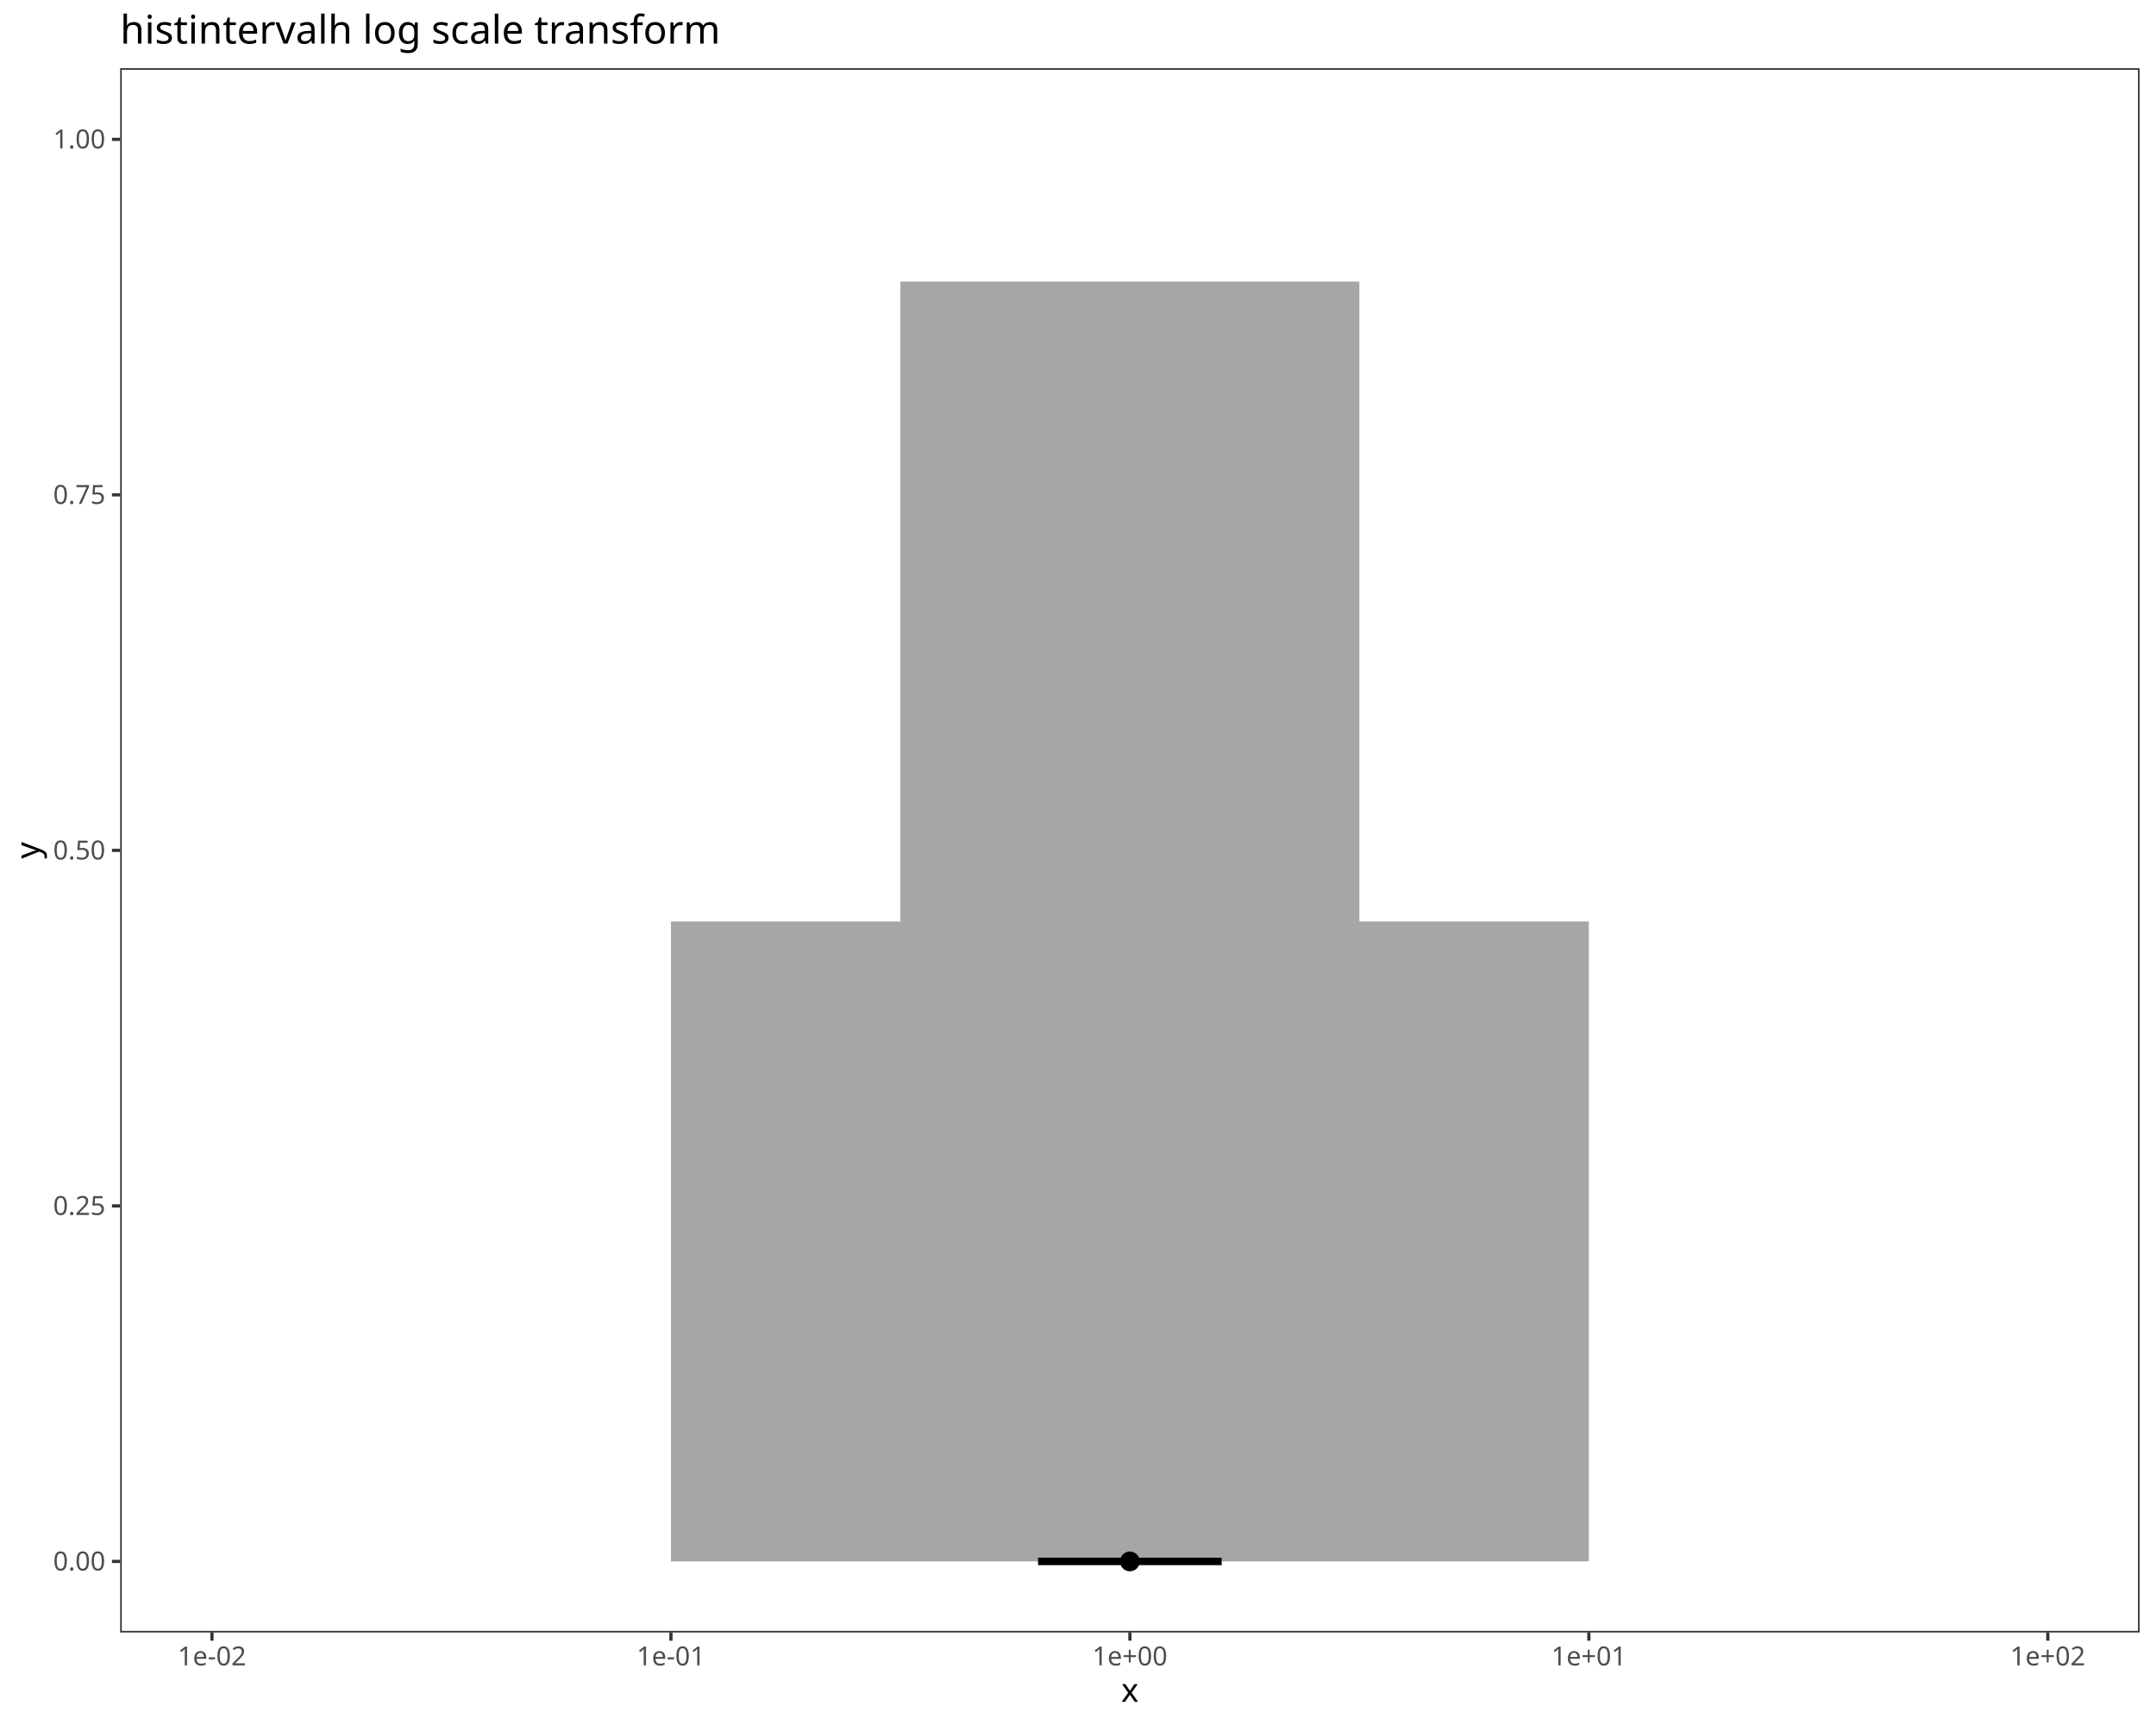
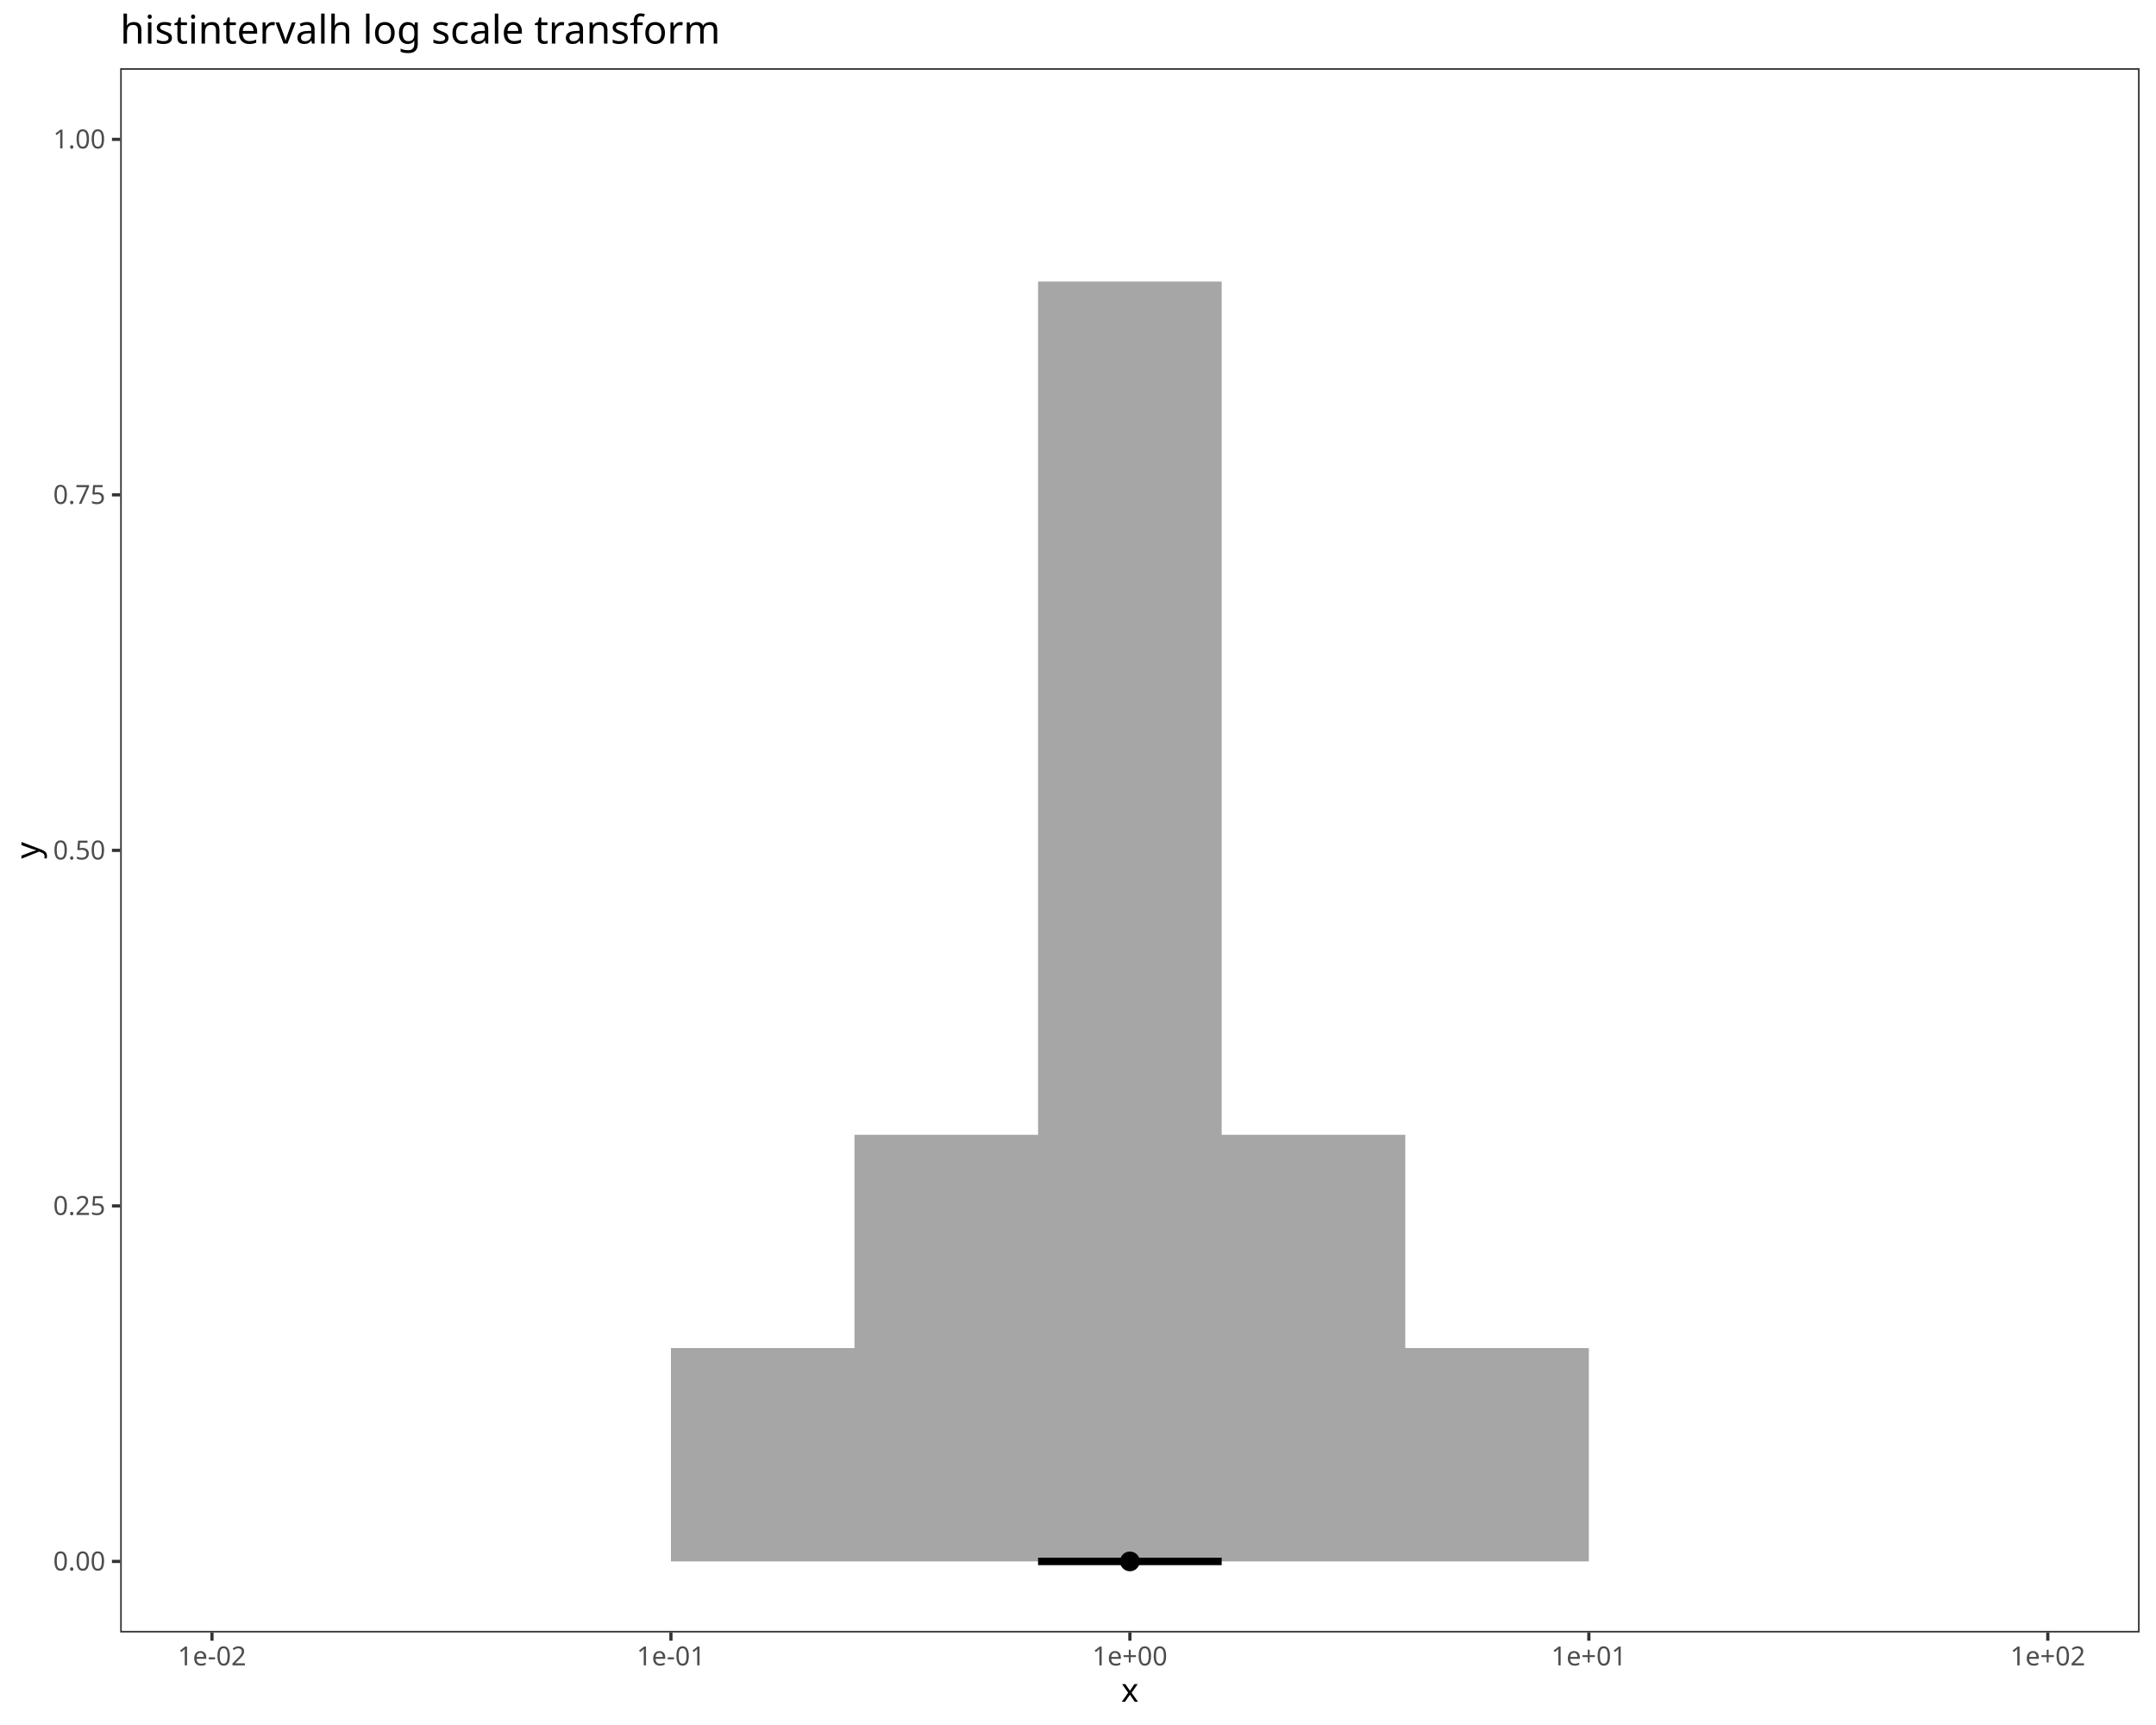
<svg xmlns="http://www.w3.org/2000/svg" class="svglite" data-engine-version="2.0" width="720.00pt" height="576.00pt" viewBox="0 0 720.00 576.00">
  <defs>
    <style type="text/css">
    .svglite line, .svglite polyline, .svglite polygon, .svglite path, .svglite rect, .svglite circle {
      fill: none;
      stroke: #000000;
      stroke-linecap: round;
      stroke-linejoin: round;
      stroke-miterlimit: 10.00;
    }
  </style>
  </defs>
  <rect width="100%" height="100%" style="stroke: none; fill: #FFFFFF;" />
  <defs>
    <clipPath id="cpMC4wMHw3MjAuMDB8MC4wMHw1NzYuMDA=">
      <rect x="0.00" y="0.00" width="720.00" height="576.00" />
    </clipPath>
  </defs>
  <g clip-path="url(#cpMC4wMHw3MjAuMDB8MC4wMHw1NzYuMDA=)">
    <rect x="0.00" y="0.00" width="720.00" height="576.00" style="stroke-width: 1.07; stroke: #FFFFFF; fill: #FFFFFF;" />
  </g>
  <defs>
    <clipPath id="cpNDAuMTN8NzE0LjUyfDIyLjc4fDU0NS4xMQ==">
      <rect x="40.13" y="22.78" width="674.39" height="522.33" />
    </clipPath>
  </defs>
  <g clip-path="url(#cpNDAuMTN8NzE0LjUyfDIyLjc4fDU0NS4xMQ==)">
    <rect x="40.13" y="22.78" width="674.39" height="522.33" style="stroke-width: 1.07; stroke: none; fill: #FFFFFF;" />
-     <polygon points="224.06,307.69 224.06,307.69 262.37,307.69 262.37,307.69 300.69,307.69 300.69,307.69 300.69,94.01 300.69,94.01 339.01,94.01 339.01,94.01 377.33,94.01 377.33,94.01 377.33,94.01 377.33,94.01 415.64,94.01 415.64,94.01 453.96,94.01 453.96,94.01 453.96,307.69 453.96,307.69 492.28,307.69 492.28,307.69 530.60,307.69 530.60,307.69 530.60,521.37 530.60,521.37 492.28,521.37 492.28,521.37 453.96,521.37 453.96,521.37 453.96,521.37 453.96,521.37 415.64,521.37 415.64,521.37 377.33,521.37 377.33,521.37 377.33,521.37 377.33,521.37 339.01,521.37 339.01,521.37 300.69,521.37 300.69,521.37 300.69,521.37 300.69,521.37 262.37,521.37 262.37,521.37 224.06,521.37 224.06,521.37 " style="stroke-width: 2.13; stroke: none; fill: #A6A6A6;" />
+     <polygon points="224.06,450.14 224.06,450.14 254.71,450.14 254.71,450.14 285.36,450.14 285.36,450.14 285.36,378.92 285.36,378.92 316.02,378.92 316.02,378.92 346.67,378.92 346.67,378.92 346.67,94.01 346.67,94.01 377.33,94.01 377.33,94.01 407.98,94.01 407.98,94.01 407.98,378.92 407.98,378.92 438.63,378.92 438.63,378.92 469.29,378.92 469.29,378.92 469.29,450.14 469.29,450.14 499.94,450.14 499.94,450.14 530.60,450.14 530.60,450.14 530.60,521.37 530.60,521.37 499.94,521.37 499.94,521.37 469.29,521.37 469.29,521.37 469.29,521.37 469.29,521.37 438.63,521.37 438.63,521.37 407.98,521.37 407.98,521.37 407.98,521.37 407.98,521.37 377.33,521.37 377.33,521.37 346.67,521.37 346.67,521.37 346.67,521.37 346.67,521.37 316.02,521.37 316.02,521.37 285.36,521.37 285.36,521.37 285.36,521.37 285.36,521.37 254.71,521.37 254.71,521.37 224.06,521.37 224.06,521.37 " style="stroke-width: 2.13; stroke: none; fill: #A6A6A6;" />
    <line x1="346.67" y1="521.37" x2="407.98" y2="521.37" style="stroke-width: 2.49; stroke-linecap: butt;" />
    <circle cx="377.33" cy="521.37" r="2.77" style="stroke-width: 1.06; fill: #000000;" />
    <rect x="40.13" y="22.78" width="674.39" height="522.33" style="stroke-width: 1.07; stroke: #333333;" />
  </g>
  <g clip-path="url(#cpMC4wMHw3MjAuMDB8MC4wMHw1NzYuMDA=)">
    <text x="35.20" y="524.40" text-anchor="end" style="font-size: 8.80px; fill: #4D4D4D; font-family: sans;" textLength="17.13px" lengthAdjust="spacingAndGlyphs">0.00</text>
    <text x="35.20" y="405.69" text-anchor="end" style="font-size: 8.80px; fill: #4D4D4D; font-family: sans;" textLength="17.13px" lengthAdjust="spacingAndGlyphs">0.25</text>
    <text x="35.20" y="286.98" text-anchor="end" style="font-size: 8.80px; fill: #4D4D4D; font-family: sans;" textLength="17.13px" lengthAdjust="spacingAndGlyphs">0.50</text>
    <text x="35.20" y="168.26" text-anchor="end" style="font-size: 8.80px; fill: #4D4D4D; font-family: sans;" textLength="17.13px" lengthAdjust="spacingAndGlyphs">0.75</text>
    <text x="35.20" y="49.55" text-anchor="end" style="font-size: 8.80px; fill: #4D4D4D; font-family: sans;" textLength="17.13px" lengthAdjust="spacingAndGlyphs">1.00</text>
    <polyline points="37.39,521.37 40.13,521.37 " style="stroke-width: 1.07; stroke: #333333; stroke-linecap: butt;" />
    <polyline points="37.39,402.66 40.13,402.66 " style="stroke-width: 1.07; stroke: #333333; stroke-linecap: butt;" />
    <polyline points="37.39,283.95 40.13,283.95 " style="stroke-width: 1.07; stroke: #333333; stroke-linecap: butt;" />
    <polyline points="37.39,165.24 40.13,165.24 " style="stroke-width: 1.07; stroke: #333333; stroke-linecap: butt;" />
    <polyline points="37.39,46.53 40.13,46.53 " style="stroke-width: 1.07; stroke: #333333; stroke-linecap: butt;" />
    <polyline points="70.79,547.85 70.79,545.11 " style="stroke-width: 1.07; stroke: #333333; stroke-linecap: butt;" />
    <polyline points="224.06,547.85 224.06,545.11 " style="stroke-width: 1.07; stroke: #333333; stroke-linecap: butt;" />
    <polyline points="377.33,547.85 377.33,545.11 " style="stroke-width: 1.07; stroke: #333333; stroke-linecap: butt;" />
    <polyline points="530.60,547.85 530.60,545.11 " style="stroke-width: 1.07; stroke: #333333; stroke-linecap: butt;" />
    <polyline points="683.87,547.85 683.87,545.11 " style="stroke-width: 1.07; stroke: #333333; stroke-linecap: butt;" />
    <text x="70.79" y="556.10" text-anchor="middle" style="font-size: 8.80px; fill: #4D4D4D; font-family: sans;" textLength="22.51px" lengthAdjust="spacingAndGlyphs">1e-02</text>
    <text x="224.06" y="556.10" text-anchor="middle" style="font-size: 8.80px; fill: #4D4D4D; font-family: sans;" textLength="22.51px" lengthAdjust="spacingAndGlyphs">1e-01</text>
    <text x="377.33" y="556.10" text-anchor="middle" style="font-size: 8.80px; fill: #4D4D4D; font-family: sans;" textLength="24.72px" lengthAdjust="spacingAndGlyphs">1e+00</text>
    <text x="530.60" y="556.10" text-anchor="middle" style="font-size: 8.80px; fill: #4D4D4D; font-family: sans;" textLength="24.72px" lengthAdjust="spacingAndGlyphs">1e+01</text>
    <text x="683.87" y="556.10" text-anchor="middle" style="font-size: 8.80px; fill: #4D4D4D; font-family: sans;" textLength="24.72px" lengthAdjust="spacingAndGlyphs">1e+02</text>
    <text x="377.33" y="568.24" text-anchor="middle" style="font-size: 11.00px; font-family: sans;" textLength="5.50px" lengthAdjust="spacingAndGlyphs">x</text>
    <text transform="translate(13.05,283.95) rotate(-90)" text-anchor="middle" style="font-size: 11.00px; font-family: sans;" textLength="5.50px" lengthAdjust="spacingAndGlyphs">y</text>
    <text x="40.13" y="14.56" style="font-size: 13.20px; font-family: sans;" textLength="185.64px" lengthAdjust="spacingAndGlyphs">histintervalh log scale transform</text>
  </g>
</svg>
